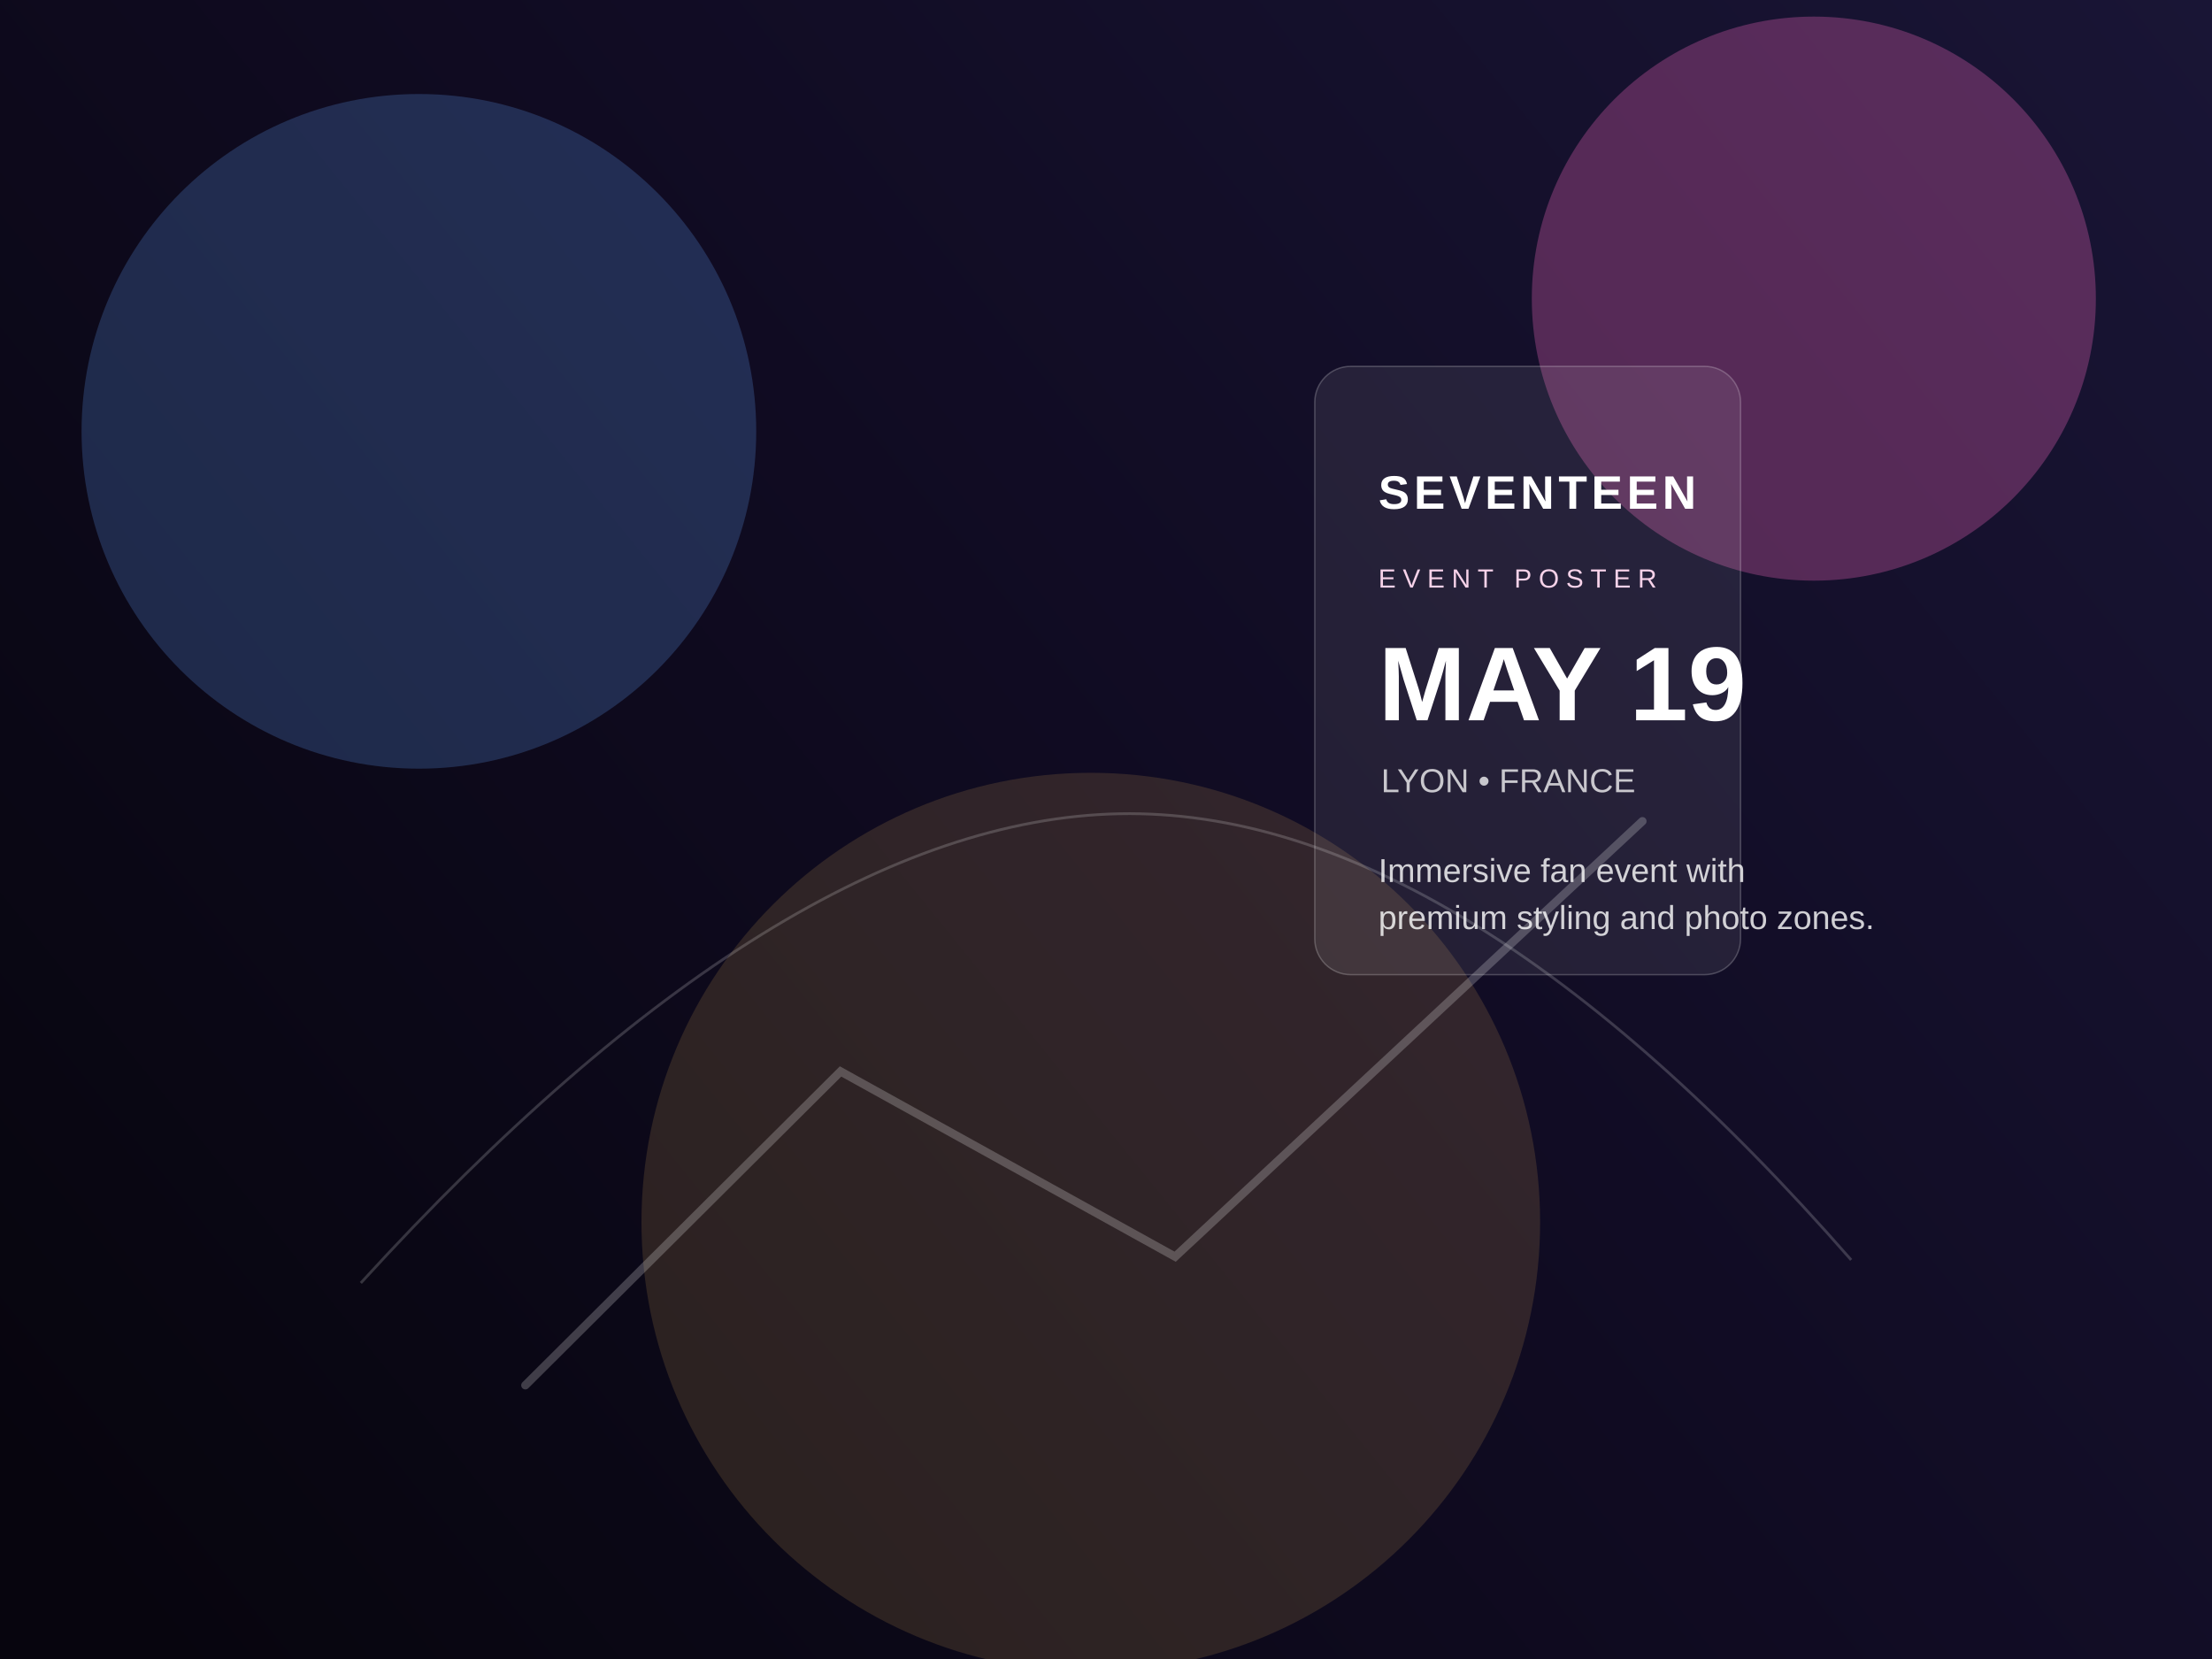
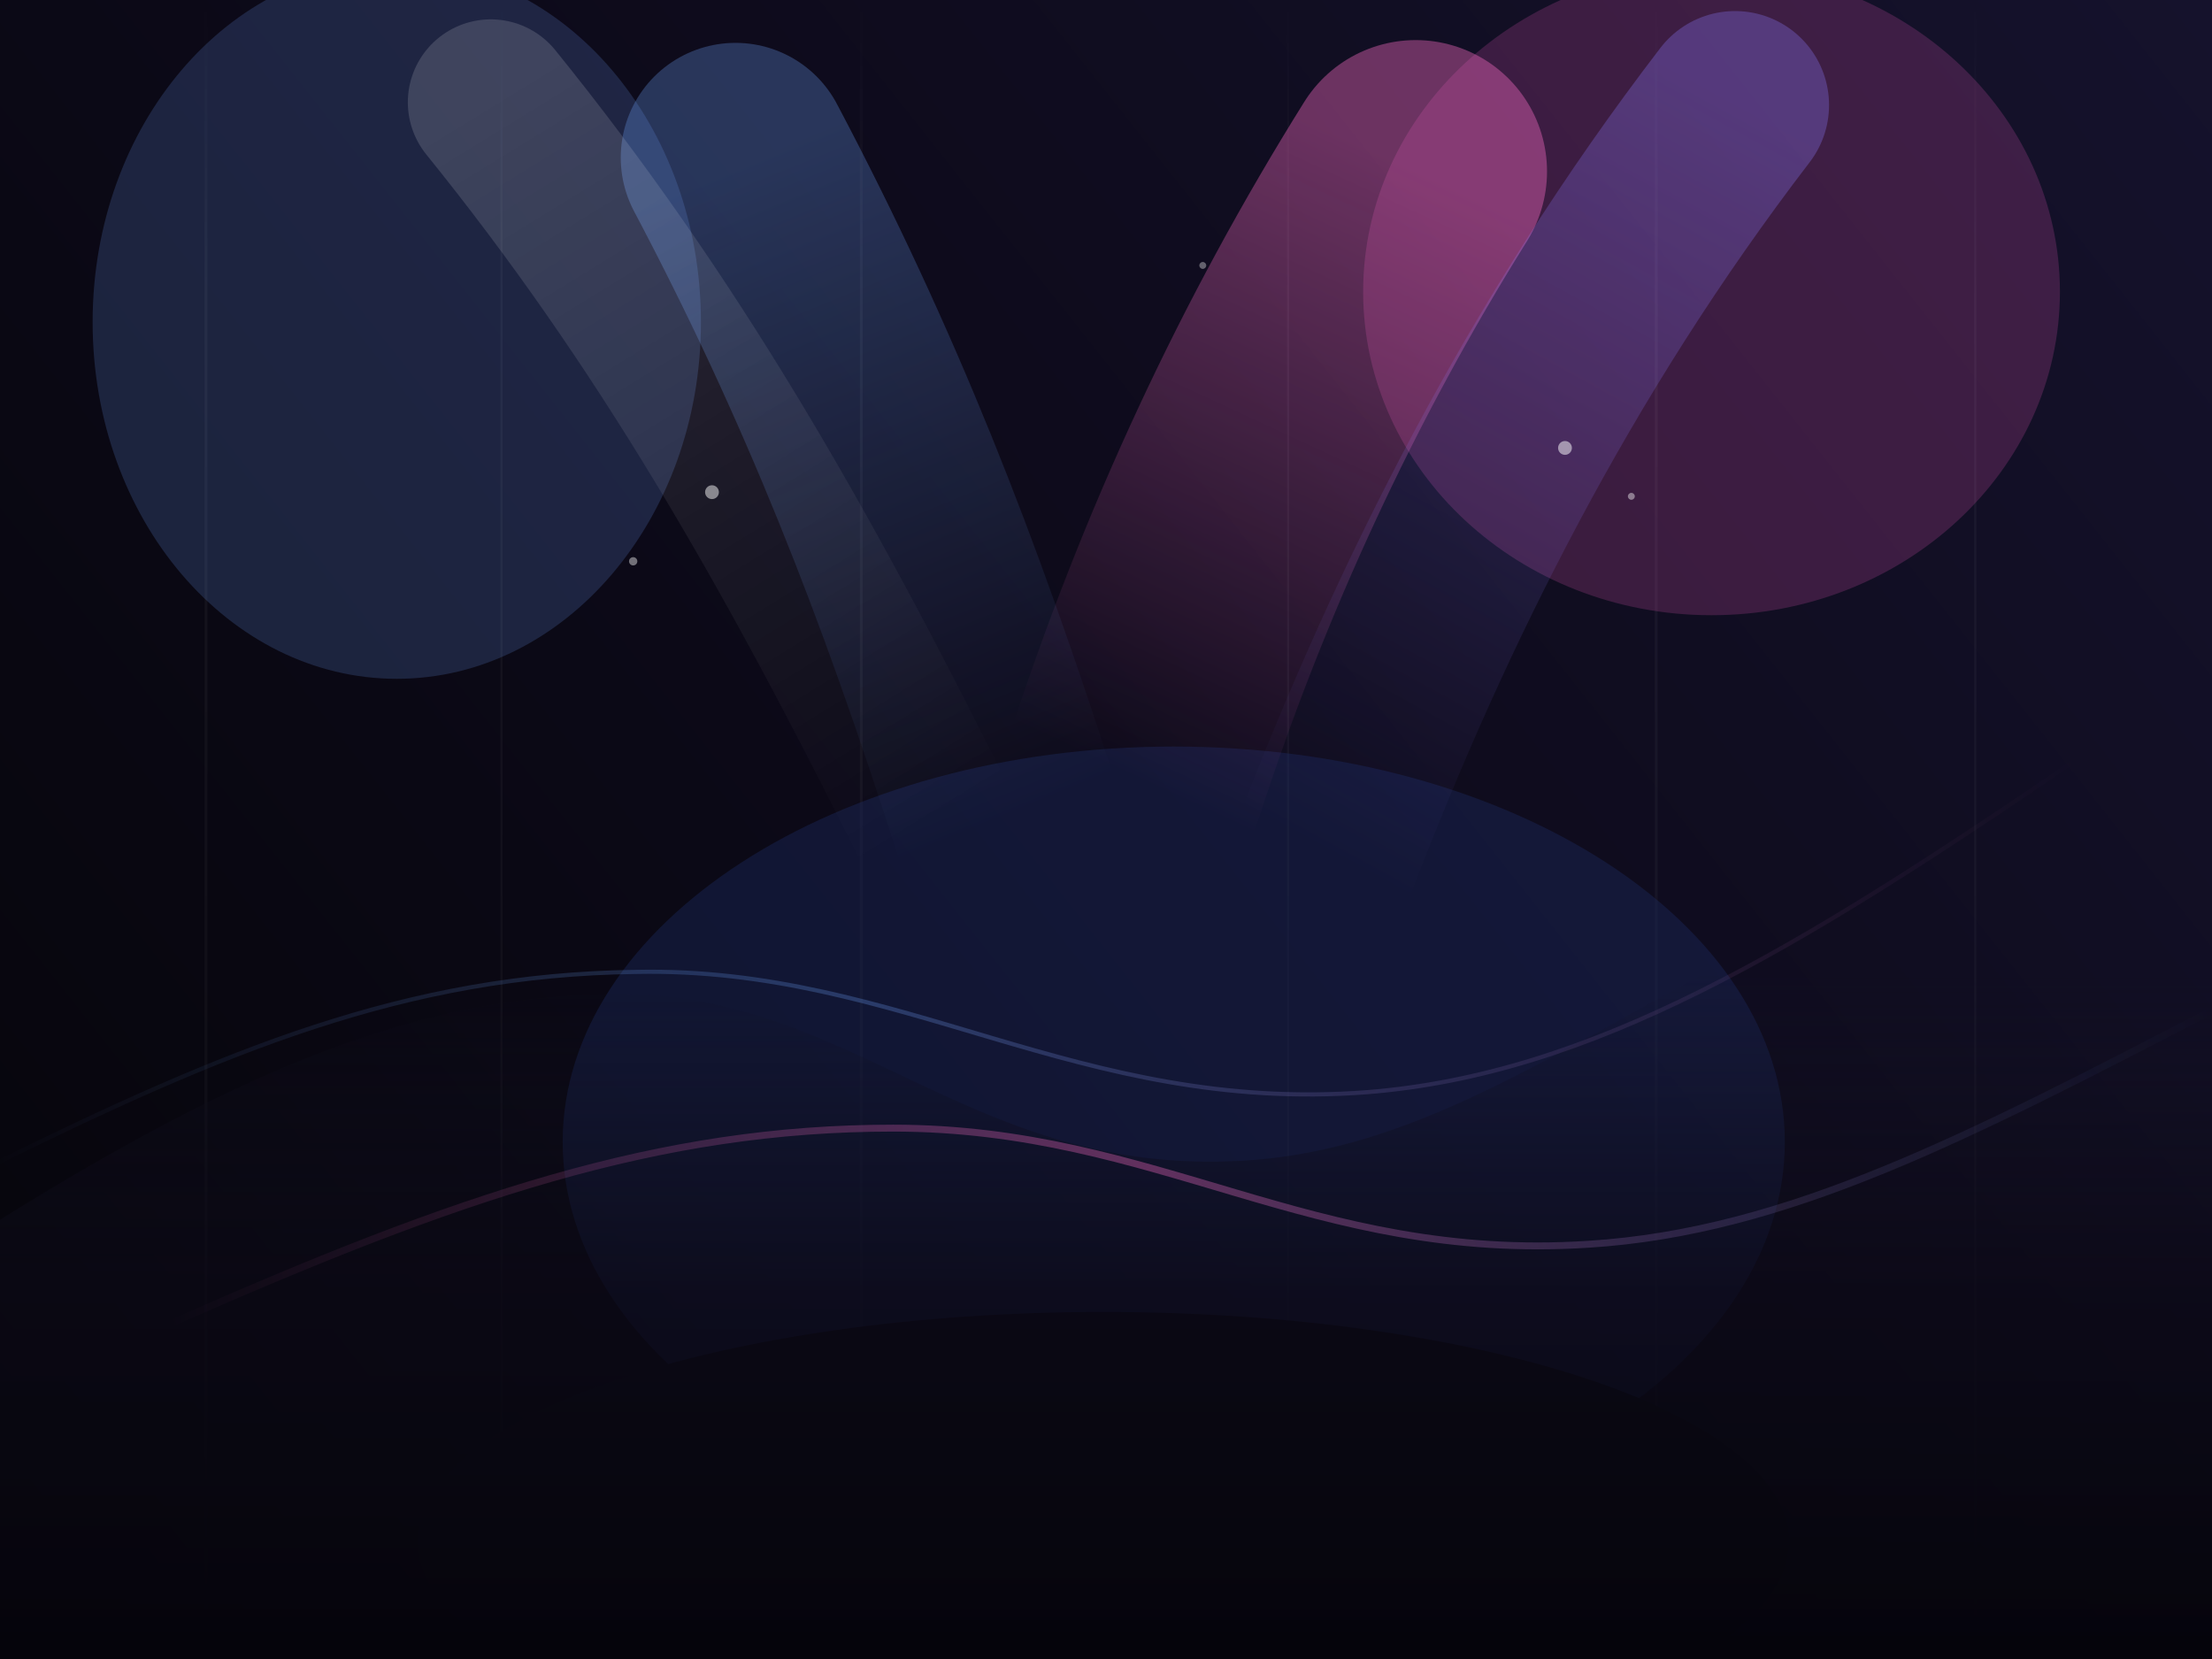
<svg xmlns="http://www.w3.org/2000/svg" width="1600" height="1200" viewBox="0 0 1600 1200" fill="none">
-   <rect width="1600" height="1200" fill="#080611" />
-   <rect width="1600" height="1200" fill="url(#paint0_linear_1_2)" />
-   <circle cx="1312" cy="216" r="204" fill="#FF6EC7" fill-opacity="0.28" />
-   <circle cx="303" cy="312" r="244" fill="#67A7FF" fill-opacity="0.22" />
-   <circle cx="789" cy="884" r="325" fill="#FFC75F" fill-opacity="0.14" />
-   <path d="M261 928C464.735 705.016 647.568 591.886 809.5 588.611C971.432 585.336 1147.93 692.909 1339 911.33" stroke="white" stroke-opacity="0.18" stroke-width="2" />
-   <path d="M380 1002L608 775L850 909L1188 594" stroke="white" stroke-opacity="0.22" stroke-width="6" stroke-linecap="round" />
-   <rect x="951" y="265" width="308" height="440" rx="26" fill="white" fill-opacity="0.08" stroke="white" stroke-opacity="0.22" />
-   <text x="997" y="368" fill="white" font-family="Arial, sans-serif" font-size="34" font-weight="700" letter-spacing="3">SEVENTEEN</text>
-   <text x="997" y="425" fill="#F7D2E9" font-family="Arial, sans-serif" font-size="19" letter-spacing="5">EVENT POSTER</text>
-   <text x="997" y="521" fill="white" font-family="Arial, sans-serif" font-size="76" font-weight="700">MAY 19</text>
-   <text x="999" y="573" fill="white" fill-opacity="0.75" font-family="Arial, sans-serif" font-size="24">LYON • FRANCE</text>
-   <text x="997" y="638" fill="white" fill-opacity="0.8" font-family="Arial, sans-serif" font-size="24">Immersive fan event with</text>
-   <text x="997" y="672" fill="white" fill-opacity="0.8" font-family="Arial, sans-serif" font-size="24">premium styling and photo zones.</text>
+   <rect width="1600" height="1200" fill="#05040B" />
+   <rect width="1600" height="1200" fill="url(#bg)" />
+   <g opacity="0.3">
+     <rect x="148" width="2" height="1200" fill="url(#lineFade)" />
+     <rect x="362" width="1.5" height="1200" fill="url(#lineFade)" />
+     <rect x="622" width="2" height="1200" fill="url(#lineFade)" />
+     <rect x="931" width="1.5" height="1200" fill="url(#lineFade)" />
+     <rect x="1197" width="2" height="1200" fill="url(#lineFade)" />
+     <rect x="1428" width="1.5" height="1200" fill="url(#lineFade)" />
+   </g>
+   <ellipse cx="287" cy="233" rx="220" ry="258" fill="#6FA6FF" fill-opacity="0.18" />
+   <ellipse cx="1238" cy="211" rx="252" ry="234" fill="#FF5FC8" fill-opacity="0.18" />
+   <ellipse cx="849" cy="826" rx="442" ry="286" fill="#1C2A5D" fill-opacity="0.42" />
+   <ellipse cx="798" cy="1115" rx="496" ry="166" fill="#090812" />
+   <path d="M-56 918C157 779 292 722 439 719C614 715 697 847 890 840C1087 833 1208 676 1651 506V1200H-56V918Z" fill="url(#stageShadow)" />
+   <path d="M122 958C332 865 477 816 646 816C838 816 948 913 1149 900C1293 891 1424 822 1600 731" stroke="url(#beam1)" stroke-width="5" stroke-linecap="round" />
+   <path d="M-8 844C162 760 294 705 460 703C652 699 780 806 989 790C1151 777 1298 689 1504 548" stroke="url(#beam2)" stroke-width="3" stroke-linecap="round" />
+   <path d="M1024 124C939 260 871 406 820 563" stroke="url(#spotlightA)" stroke-width="190" stroke-linecap="round" />
+   <path d="M1255 76C1120 252 1028 438 959 617" stroke="url(#spotlightB)" stroke-width="136" stroke-linecap="round" />
+   <path d="M532 114C615 271 672 417 728 592" stroke="url(#spotlightC)" stroke-width="166" stroke-linecap="round" />
+   <path d="M355 74C482 231 575 393 676 596" stroke="url(#spotlightD)" stroke-width="120" stroke-linecap="round" />
+   <circle cx="1132" cy="324" r="5" fill="white" fill-opacity="0.5" />
+   <circle cx="1180" cy="359" r="2.5" fill="white" fill-opacity="0.42" />
+   <circle cx="458" cy="406" r="3" fill="white" fill-opacity="0.42" />
+   <circle cx="515" cy="356" r="5" fill="white" fill-opacity="0.48" />
+   <circle cx="870" cy="192" r="2.5" fill="white" fill-opacity="0.35" />
  <defs>
-     <linearGradient id="paint0_linear_1_2" x1="1600" y1="0" x2="118" y2="1200" gradientUnits="userSpaceOnUse">
-       <stop stop-color="#191535" />
-       <stop offset="0.46" stop-color="#110C24" />
-       <stop offset="1" stop-color="#07050E" />
+     <linearGradient id="bg" x1="1600" y1="0" x2="84" y2="1200" gradientUnits="userSpaceOnUse">
+       <stop stop-color="#15122C" />
+       <stop offset="0.44" stop-color="#0E0B1C" />
+       <stop offset="1" stop-color="#06050B" />
+     </linearGradient>
+     <linearGradient id="lineFade" x1="0.5" y1="0" x2="0.5" y2="1200" gradientUnits="userSpaceOnUse">
+       <stop stop-color="white" stop-opacity="0" />
+       <stop offset="0.18" stop-color="white" stop-opacity="0.15" />
+       <stop offset="0.84" stop-color="white" stop-opacity="0.08" />
+       <stop offset="1" stop-color="white" stop-opacity="0" />
+     </linearGradient>
+     <linearGradient id="stageShadow" x1="768" y1="703" x2="768" y2="1200" gradientUnits="userSpaceOnUse">
+       <stop stop-color="#111020" stop-opacity="0" />
+       <stop offset="0.46" stop-color="#0B0915" stop-opacity="0.72" />
+       <stop offset="1" stop-color="#05040B" />
+     </linearGradient>
+     <linearGradient id="beam1" x1="122" y1="958" x2="1600" y2="731" gradientUnits="userSpaceOnUse">
+       <stop stop-color="#FF6EC7" stop-opacity="0" />
+       <stop offset="0.48" stop-color="#FF6EC7" stop-opacity="0.34" />
+       <stop offset="1" stop-color="#6FA6FF" stop-opacity="0" />
+     </linearGradient>
+     <linearGradient id="beam2" x1="-8" y1="844" x2="1504" y2="548" gradientUnits="userSpaceOnUse">
+       <stop stop-color="#6FA6FF" stop-opacity="0" />
+       <stop offset="0.42" stop-color="#6FA6FF" stop-opacity="0.26" />
+       <stop offset="1" stop-color="#FF6EC7" stop-opacity="0" />
+     </linearGradient>
+     <linearGradient id="spotlightA" x1="1024" y1="124" x2="820" y2="563" gradientUnits="userSpaceOnUse">
+       <stop stop-color="#FF6EC7" stop-opacity="0.38" />
+       <stop offset="1" stop-color="#FF6EC7" stop-opacity="0" />
+     </linearGradient>
+     <linearGradient id="spotlightB" x1="1255" y1="76" x2="959" y2="617" gradientUnits="userSpaceOnUse">
+       <stop stop-color="#8C7CFF" stop-opacity="0.3" />
+       <stop offset="1" stop-color="#8C7CFF" stop-opacity="0" />
+     </linearGradient>
+     <linearGradient id="spotlightC" x1="532" y1="114" x2="728" y2="592" gradientUnits="userSpaceOnUse">
+       <stop stop-color="#6FA6FF" stop-opacity="0.28" />
+       <stop offset="1" stop-color="#6FA6FF" stop-opacity="0" />
+     </linearGradient>
+     <linearGradient id="spotlightD" x1="355" y1="74" x2="676" y2="596" gradientUnits="userSpaceOnUse">
+       <stop stop-color="white" stop-opacity="0.14" />
+       <stop offset="1" stop-color="white" stop-opacity="0" />
    </linearGradient>
  </defs>
</svg>
